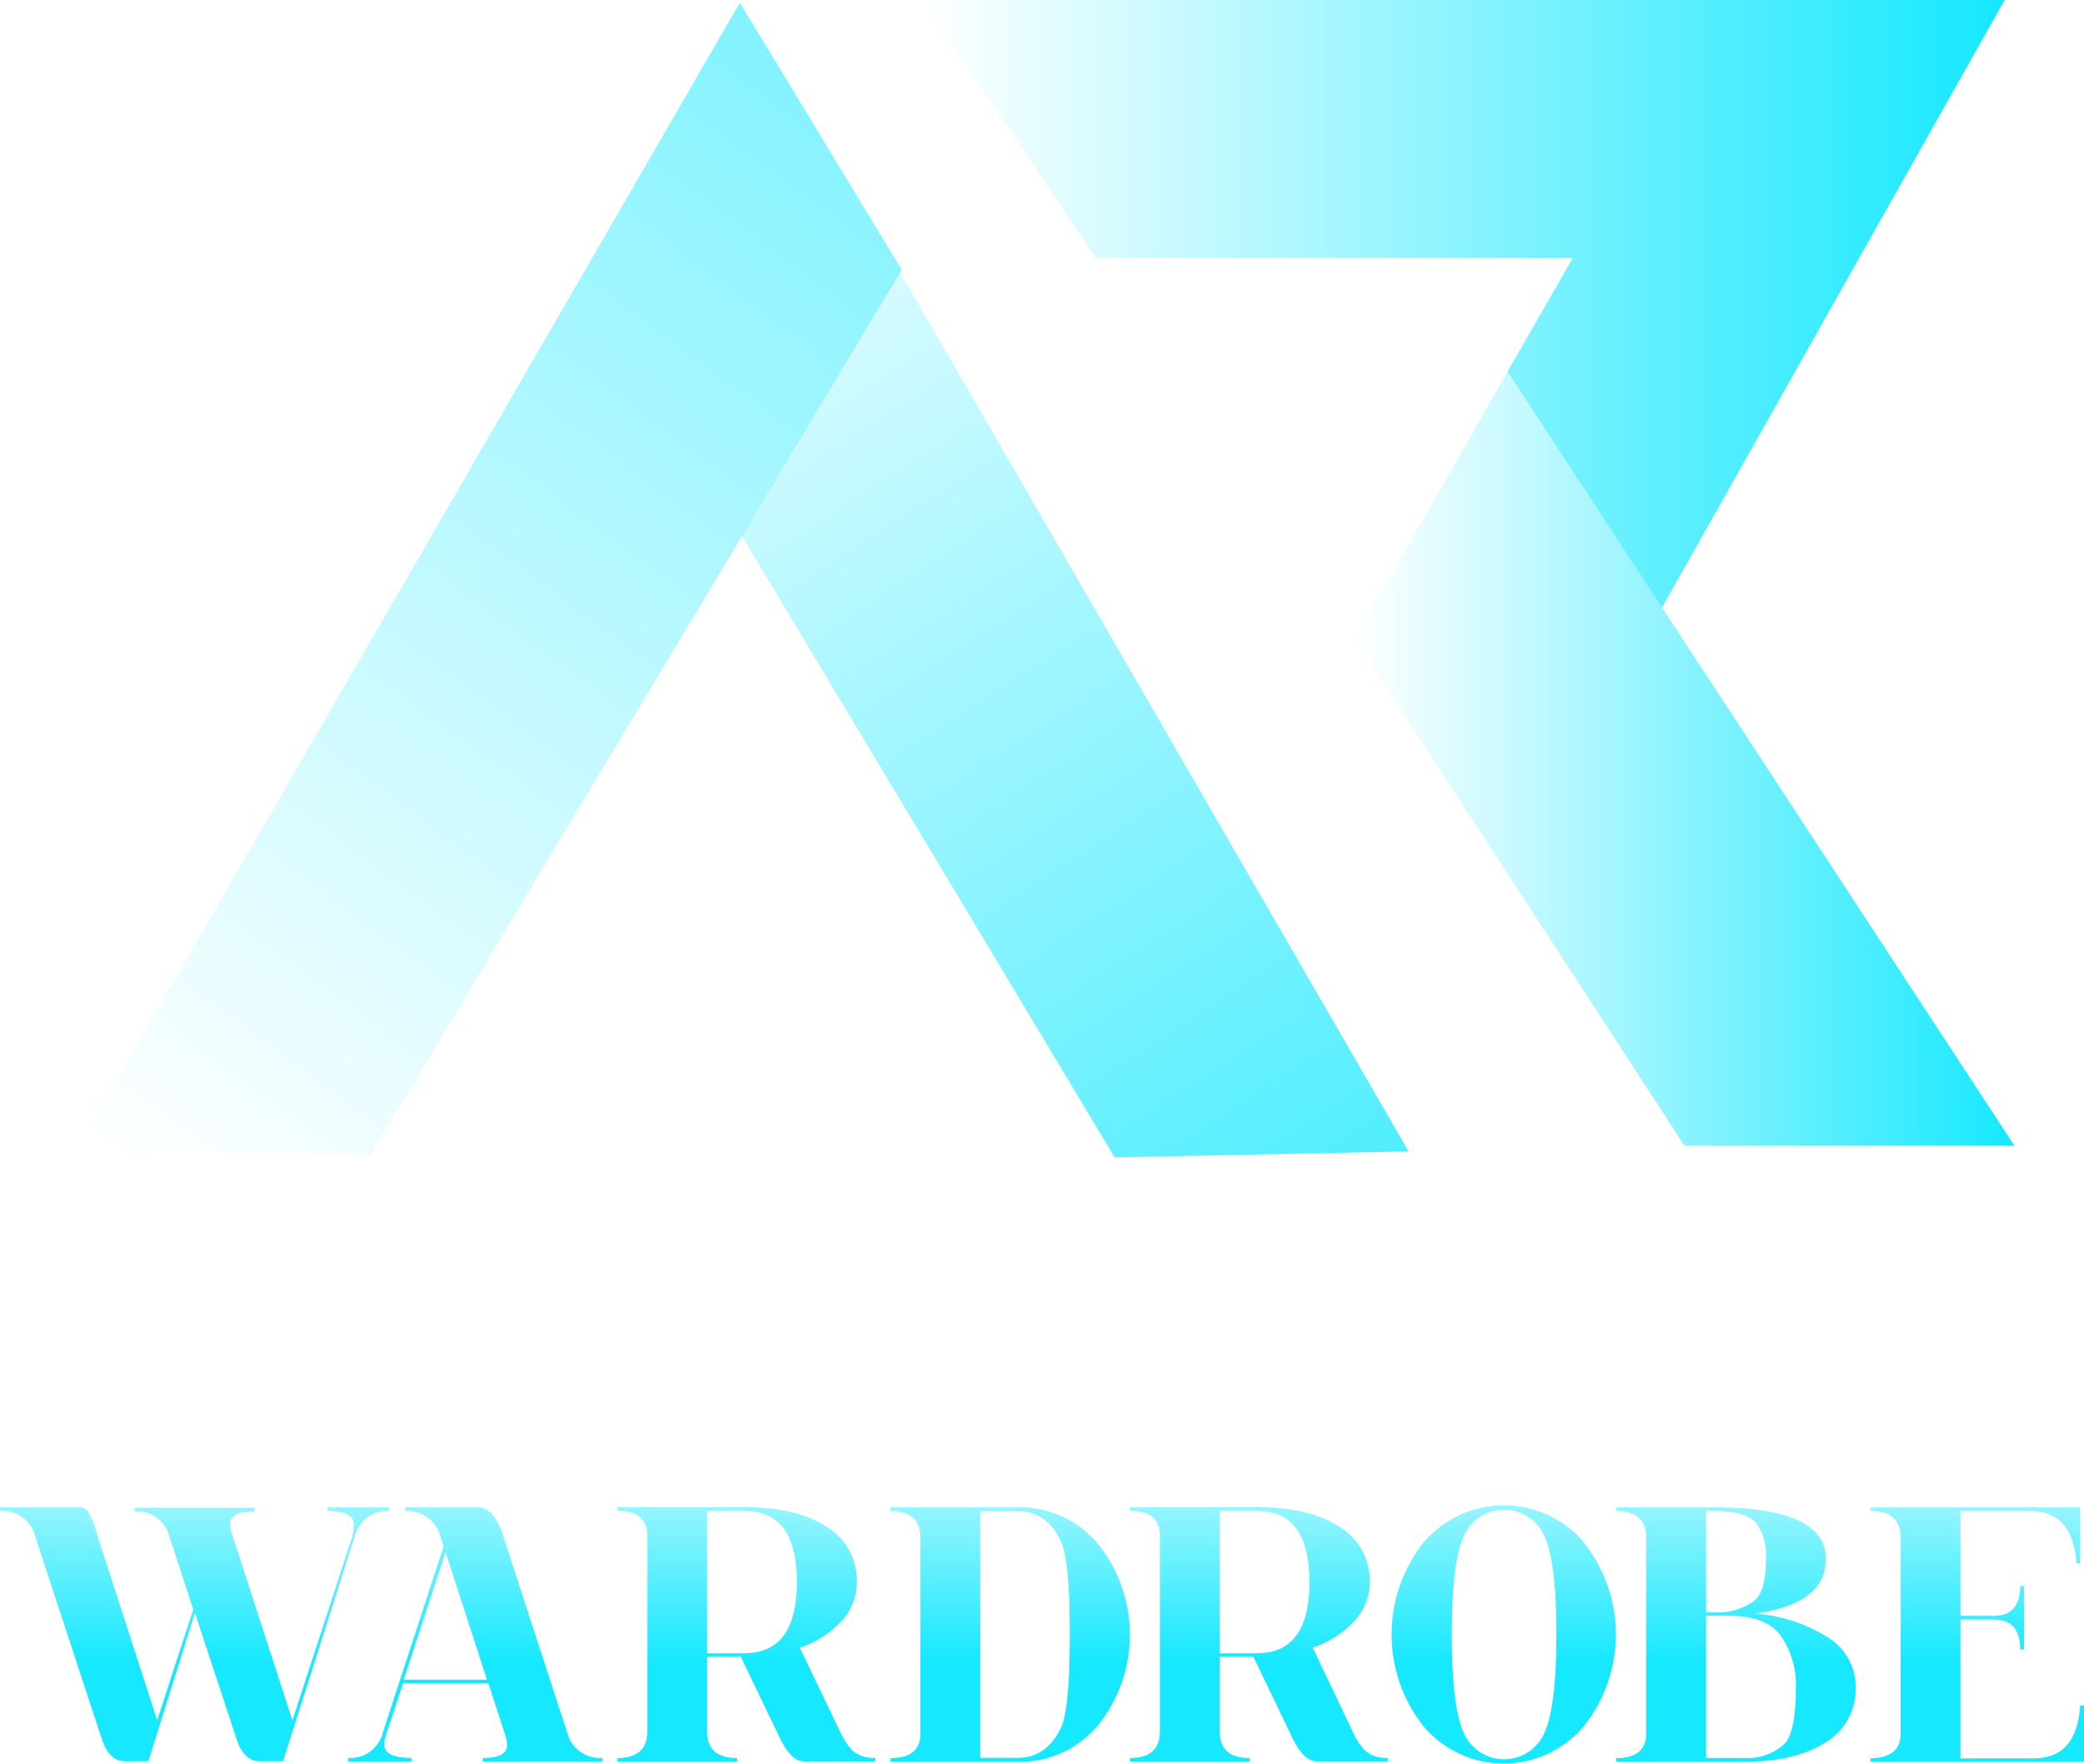
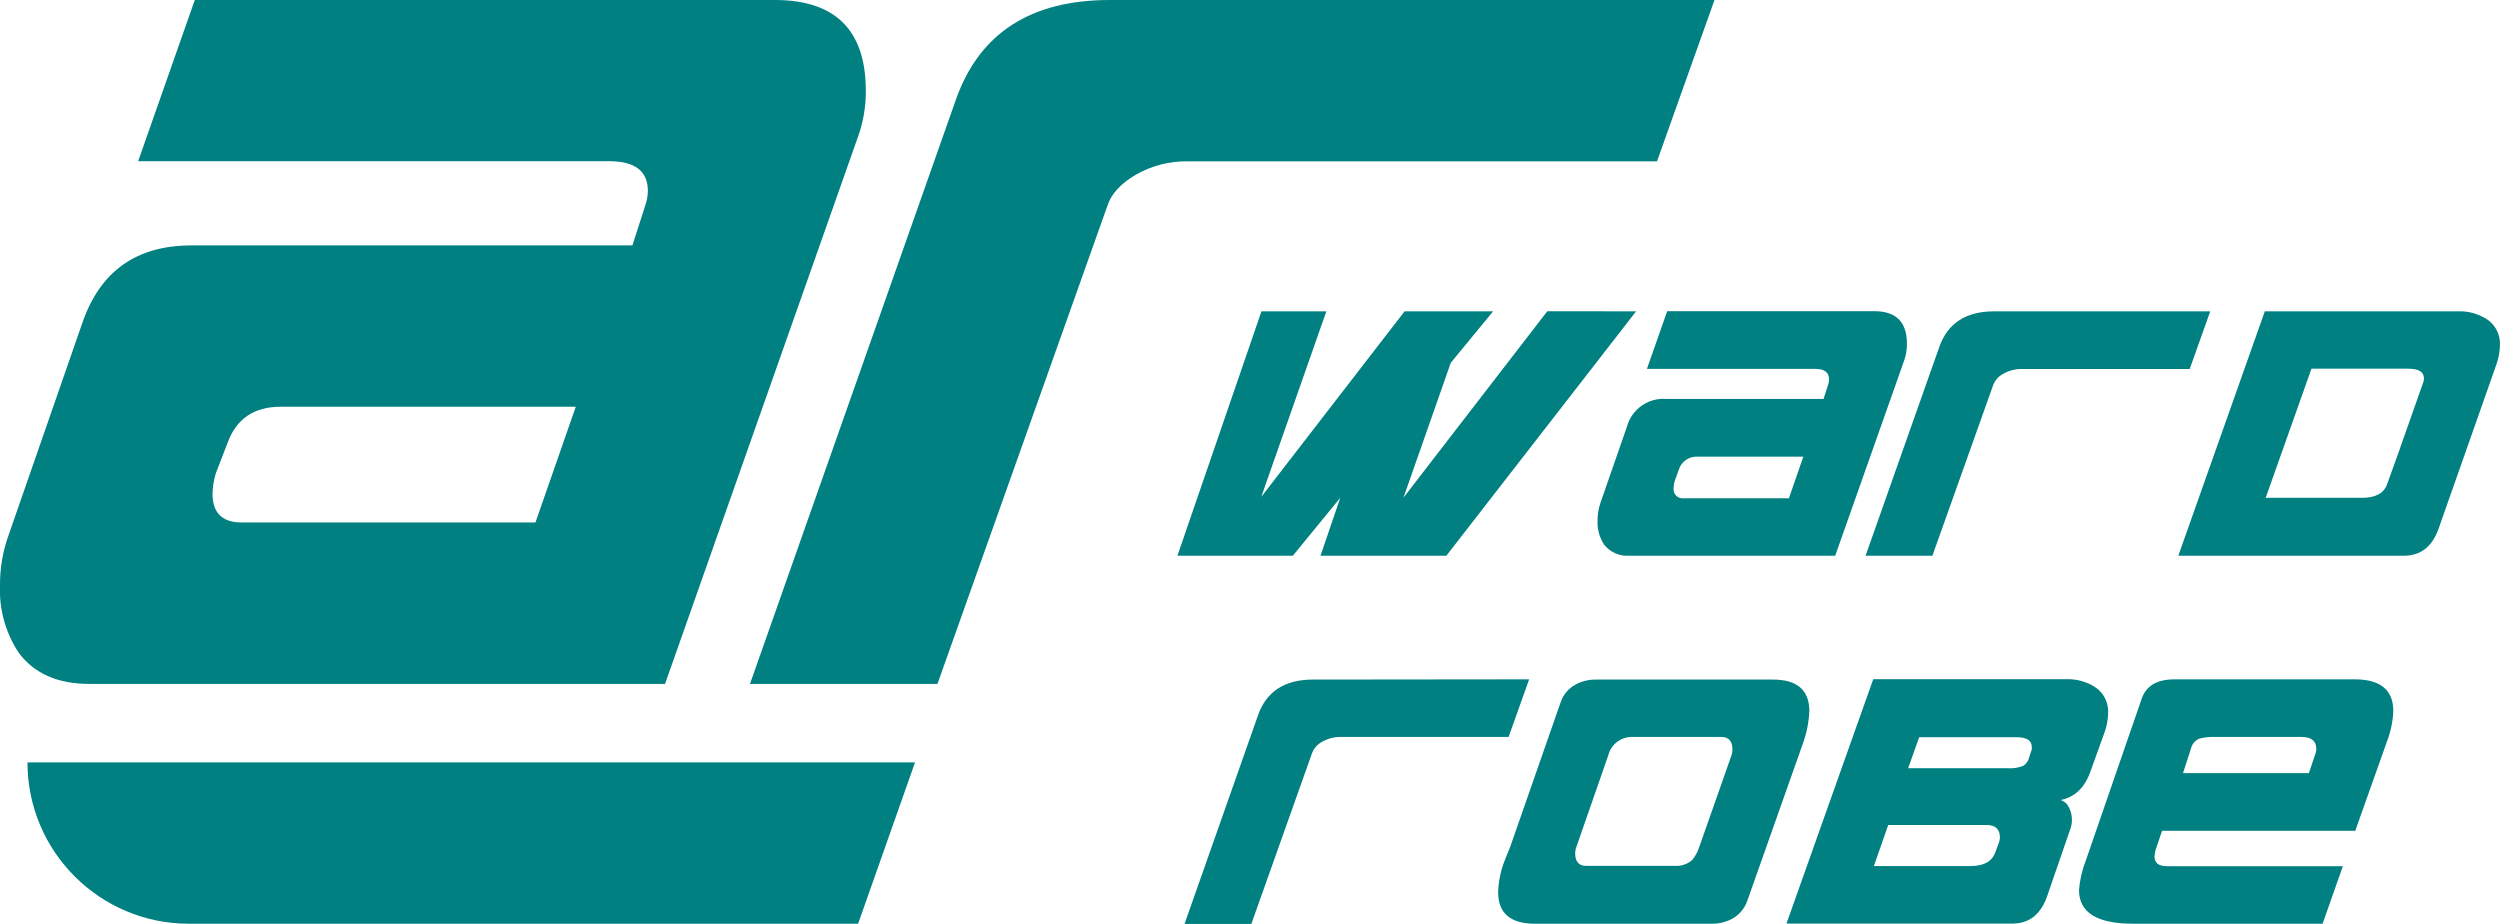
- <svg xmlns="http://www.w3.org/2000/svg" xmlns:xlink="http://www.w3.org/1999/xlink" viewBox="0 0 236.54 200.16">
+ <svg xmlns="http://www.w3.org/2000/svg" viewBox="0 0 437.01 161.47">
  <defs>
-     <style>.cls-1{fill:url(#linear-gradient);}.cls-2{fill:url(#linear-gradient-2);}.cls-3{fill:url(#linear-gradient-3);}.cls-4{fill:url(#linear-gradient-4);}.cls-5{fill:url(#linear-gradient-5);}.cls-6{fill:url(#linear-gradient-6);}.cls-7{fill:url(#linear-gradient-7);}.cls-8{fill:url(#linear-gradient-8);}.cls-9{fill:url(#linear-gradient-9);}.cls-10{fill:url(#linear-gradient-10);}.cls-11{fill:url(#linear-gradient-11);}.cls-12{fill:url(#linear-gradient-12);}</style>
-     <linearGradient id="linear-gradient" x1="68.89" y1="9.2" x2="178.85" y2="179.41" gradientUnits="userSpaceOnUse">
-       <stop offset="0" stop-color="#fff" />
-       <stop offset="1" stop-color="#15e8ff" />
-     </linearGradient>
-     <linearGradient id="linear-gradient-2" x1="13.72" y1="132.38" x2="178.82" y2="-90.94" xlink:href="#linear-gradient" />
-     <linearGradient id="linear-gradient-3" x1="104.65" y1="34.49" x2="227.54" y2="34.49" xlink:href="#linear-gradient" />
-     <linearGradient id="linear-gradient-4" x1="153.76" y1="86.12" x2="228.65" y2="86.12" xlink:href="#linear-gradient" />
-     <linearGradient id="linear-gradient-5" x1="22.08" y1="156.53" x2="22.08" y2="188.7" xlink:href="#linear-gradient" />
-     <linearGradient id="linear-gradient-6" x1="53.93" y1="156.53" x2="53.93" y2="188.7" xlink:href="#linear-gradient" />
-     <linearGradient id="linear-gradient-7" x1="84.71" y1="156.53" x2="84.71" y2="188.7" xlink:href="#linear-gradient" />
-     <linearGradient id="linear-gradient-8" x1="114.66" y1="156.53" x2="114.66" y2="188.7" xlink:href="#linear-gradient" />
-     <linearGradient id="linear-gradient-9" x1="142.89" y1="156.53" x2="142.89" y2="188.7" xlink:href="#linear-gradient" />
-     <linearGradient id="linear-gradient-10" x1="170.71" y1="156.53" x2="170.71" y2="188.7" xlink:href="#linear-gradient" />
-     <linearGradient id="linear-gradient-11" x1="197.04" y1="156.53" x2="197.04" y2="188.7" xlink:href="#linear-gradient" />
-     <linearGradient id="linear-gradient-12" x1="224.43" y1="156.53" x2="224.43" y2="188.7" xlink:href="#linear-gradient" />
+     <style>.cls-1{fill:#008081;}</style>
  </defs>
  <g id="Layer_2" data-name="Layer 2">
    <g id="Layer_1-2" data-name="Layer 1">
-       <polygon class="cls-1" points="159.88 130.68 126.52 131.36 66.27 30.94 84.65 0.64 159.88 130.68" />
-       <polygon class="cls-2" points="8.73 130.36 42.1 131.04 102.35 30.62 83.97 0.32 8.73 130.36" />
-       <polyline class="cls-3" points="188.63 68.99 227.54 0 104.65 0 124.39 29.28 178.52 29.28 171.01 42.35" />
-       <polygon class="cls-4" points="171.12 42.19 228.65 130.04 191.2 130.04 153.76 72.49 171.12 42.19" />
-       <path class="cls-5" d="M44.17,171.49v-.42h-7v.42c2,0,3,.51,3,1.52a7,7,0,0,1-.14,1.26l-6.84,21-6.8-21a4.28,4.28,0,0,1-.28-1.3c0-.95.93-1.43,2.78-1.43v-.42H15.29v.42a3.78,3.78,0,0,1,3.95,2.89l2.7,8.23-4.1,12.59-6.79-21A11,11,0,0,0,10,171.58a1.12,1.12,0,0,0-1-.51H0v.42a3.78,3.78,0,0,1,4,2.89l7.56,23c.55,1.68,1.43,2.52,2.63,2.52h2.65l1.37-4.35,3.92-12.49,4.72,14.32c.55,1.68,1.43,2.52,2.63,2.52h2.65l1.38-4.34,6.76-21.22A3.81,3.81,0,0,1,44.17,171.49Z" />
-       <path class="cls-6" d="M64.38,196.63l-7.31-22.42c-.68-2.09-1.62-3.14-2.84-3.14H46v.42A3.9,3.9,0,0,1,50,174.38l.36,1.1-6.9,21.15a3.8,3.8,0,0,1-3.95,2.89v.42h7.19v-.42c-2,0-3.08-.5-3.08-1.49a4.11,4.11,0,0,1,.24-1.24l1.9-5.76h9.67l1.88,5.77a4.36,4.36,0,0,1,.25,1.28q0,1.44-2.76,1.44v.42H68.37v-.42A3.83,3.83,0,0,1,64.38,196.63Zm-18.55-6,4.75-14.46,4.69,14.46Z" />
-       <path class="cls-7" d="M95.4,196.64,90.78,187a11.14,11.14,0,0,0,4.72-3,6.37,6.37,0,0,0,1.75-4.37,7.11,7.11,0,0,0-3.46-6.37c-2.31-1.48-5.4-2.21-9.28-2.21H70.07v.42c2.18,0,3.31.87,3.4,2.59v22.47c0,2-1.14,3-3.4,3v.42H83.66v-.42q-3.41,0-3.4-3v-8.5h3.82l4.21,8.75c.93,2.1,1.93,3.14,3,3.14h8.06v-.42a3.6,3.6,0,0,1-2.64-.85A7.64,7.64,0,0,1,95.4,196.64Zm-10.89-9H80.26V171.49h4.25q5.94,0,5.94,8.07T84.51,187.63Z" />
-       <path class="cls-8" d="M115.51,171.07H101.07v.42c2.26,0,3.4,1,3.4,3v22.46c-.09,1.73-1.22,2.59-3.4,2.59v.42h14.44a11.51,11.51,0,0,0,9.15-4.18,16.44,16.44,0,0,0,0-20.51A11.51,11.51,0,0,0,115.51,171.07Zm4.92,25q-1.61,3.43-4.92,3.44h-4.25v-28h4.25q3.31,0,4.92,3.44c.68,1.45,1,5,1,10.58S121.11,194.64,120.43,196.08Z" />
-       <path class="cls-9" d="M153.58,196.64,149,187a11.14,11.14,0,0,0,4.72-3,6.42,6.42,0,0,0,1.75-4.37,7.1,7.1,0,0,0-3.47-6.37c-2.3-1.48-5.4-2.21-9.27-2.21H128.25v.42c2.18,0,3.31.87,3.4,2.59v22.47c0,2-1.14,3-3.4,3v.42h13.59v-.42q-3.41,0-3.4-3v-8.5h3.82l4.21,8.75c.93,2.1,1.93,3.14,3,3.14h8.05v-.42a3.57,3.57,0,0,1-2.63-.85A7.64,7.64,0,0,1,153.58,196.64Zm-10.89-9h-4.25V171.49h4.25q5.94,0,5.94,8.07T142.69,187.63Z" />
-       <path class="cls-10" d="M179.84,175.12a11.94,11.94,0,0,0-18.3,0,16.82,16.82,0,0,0,0,20.77,11.9,11.9,0,0,0,18.26,0,16.74,16.74,0,0,0,0-20.77Zm-4.62,21.73a5,5,0,0,1-9,0q-1.44-2.94-1.44-11.34t1.44-11.34a5,5,0,0,1,9,0q1.44,2.93,1.44,11.34T175.22,196.85Z" />
-       <path class="cls-11" d="M207.4,185.8a17.84,17.84,0,0,0-8.23-2.67c5.37-.71,8.07-2.78,8.07-6.2q0-5.87-12.74-5.86H183.45v.42q3.41,0,3.4,3v22.46c-.08,1.73-1.22,2.59-3.4,2.59v.42h14.44c3.88,0,7-.72,9.28-2.18a7,7,0,0,0,3.46-6.31A6.55,6.55,0,0,0,207.4,185.8Zm-13.75-14.31h.85c2.46,0,4.07.46,4.84,1.36a6.25,6.25,0,0,1,1.1,4.16c0,2.35-.42,3.9-1.27,4.63A7,7,0,0,1,194.5,183h-.85Zm8.91,26.42a6.16,6.16,0,0,1-4.67,1.61h-4.24V183.38h2.54q4.17,0,5.86,2.17a9.66,9.66,0,0,1,1.79,5.9Q203.84,196.6,202.56,197.91Z" />
-       <path class="cls-12" d="M236.11,193.57q-.37,6-5.31,6h-8.28V183.81h3.78q3,0,3,3.39h.43V180h-.43q0,3.39-3,3.39h-3.78V171.49h7.86q4.92,0,5.31,5.95h.42v-6.37H212.33v.42q3.4,0,3.4,3v22.46q-.14,2.59-3.4,2.59v.42h24.21v-6.37Z" />
+       <path class="cls-1" d="M150,23.85l-33.75,95.7H15.6q-8.25,0-12.3-5.41A19.76,19.76,0,0,1,0,102.42a25.41,25.41,0,0,1,1.5-8.87L14.4,56.43Q19.05,42.9,33.45,42.9h77.1l2.25-7a7.9,7.9,0,0,0,.45-2.52q0-5.2-6.75-5.2H24.15L34.05,0h101.4q15.9,0,15.9,15.9A23.29,23.29,0,0,1,150,23.85ZM100.65,71.1H49.05q-7,0-9.3,6.39l-2,5.18a12.69,12.69,0,0,0-.6,3.66q0,5,5.1,5H93.6Z" />
+       <path class="cls-1" d="M299.7,0,289.65,28.2h-82a17.66,17.66,0,0,0-9.08,2.33q-4,2.32-5,5.47l-29.7,83.55H131.1l36-102.15Q173.25,0,194,0Z" />
+       <path class="cls-1" d="M150,161.47l9.95-28.2H4.8A28.21,28.21,0,0,0,33,161.47Z" />
+       <path class="cls-1" d="M286,54.42,252.83,97.14h-22L234.29,87,226,97.14H205.82l14.69-42.72h11.34L220.47,86.86l25.06-32.44H261l-7.4,9L245.33,87l25.14-32.59Z" />
+       <path class="cls-1" d="M332.86,63,320.8,97.14h-36a5.12,5.12,0,0,1-4.39-1.93A7.05,7.05,0,0,1,279.26,91a9.29,9.29,0,0,1,.53-3.17l4.61-13.26a6.6,6.6,0,0,1,6.81-4.84h27.55l.81-2.49a3.06,3.06,0,0,0,.16-.9c0-1.24-.81-1.86-2.41-1.86H287.89l3.54-10.08h36.23c3.79,0,5.68,1.9,5.68,5.68A8.4,8.4,0,0,1,332.86,63ZM315.23,79.83H296.79a3.22,3.22,0,0,0-3.33,2.28L292.77,84a4.27,4.27,0,0,0-.22,1.3,1.6,1.6,0,0,0,1.82,1.8h18.34Z" />
+       <path class="cls-1" d="M386.36,54.42,382.77,64.5H353.45a6.36,6.36,0,0,0-3.25.83,3.73,3.73,0,0,0-1.79,2L337.79,97.14H326.11L339,60.64q2.2-6.22,9.6-6.22Z" />
+       <path class="cls-1" d="M436.42,63.59,426.29,92.37q-1.67,4.77-6.06,4.77H380.78L395.9,54.42h33.71A8.75,8.75,0,0,1,435,56,5.13,5.13,0,0,1,437,60.32,10.49,10.49,0,0,1,436.42,63.59Zm-12.76,3a1.52,1.52,0,0,0,.06-.42c0-1.15-.91-1.72-2.74-1.72H404.05l-8,22.57h16.83q3.54,0,4.39-2.36l.33-.91Q417.88,83.1,423.66,66.64Z" />
+       <path class="cls-1" d="M267.3,118.75l-3.59,10.07H234.39a6.35,6.35,0,0,0-3.24.83,3.76,3.76,0,0,0-1.8,2l-10.61,29.86H207.06L219.92,125q2.19-6.21,9.59-6.21Z" />
+       <path class="cls-1" d="M315.12,130.06l-9.7,27.44a5.67,5.67,0,0,1-2.74,3.16,7.17,7.17,0,0,1-3.37.81h-31q-6.43,0-6.43-5.52a16.63,16.63,0,0,1,1.23-5.74L264,148l8.79-25.19a5.48,5.48,0,0,1,2.68-3.17,7.2,7.2,0,0,1,3.43-.85h31q6.38,0,6.38,5.52A19.1,19.1,0,0,1,315.12,130.06Zm-12.49,2.09a3,3,0,0,0,.21-1.08c0-1.5-.64-2.25-1.93-2.25H285.37a4.24,4.24,0,0,0-4.24,3.22l-5.57,16a3,3,0,0,0-.21,1.12c0,1.47.64,2.2,1.92,2.2h15.55a4.14,4.14,0,0,0,2.95-1,6.38,6.38,0,0,0,1.23-2.2Z" />
+       <path class="cls-1" d="M367.92,127.91l-2.52,7q-1.5,4.19-5.2,4.94a2.29,2.29,0,0,1,1.42,1.23,4.64,4.64,0,0,1,.56,2.3,4.4,4.4,0,0,1-.27,1.5l-4.07,11.8c-1.11,3.18-3.14,4.77-6.11,4.77H312.28l15.17-42.72h33.66a8.77,8.77,0,0,1,5.33,1.52,5.11,5.11,0,0,1,2.07,4.37A10.49,10.49,0,0,1,367.92,127.91Zm-18.44,19.21a2.78,2.78,0,0,0,.11-.75c0-1.44-.79-2.16-2.36-2.16H330.07l-2.51,7.18h16.88q3.48,0,4.34-2.38ZM355.16,131a1.63,1.63,0,0,0,0-.43c0-1.13-.89-1.7-2.68-1.7h-17l-1.93,5.42H351a6,6,0,0,0,2.68-.43,2.32,2.32,0,0,0,1-1.38Z" />
+       <path class="cls-1" d="M417.29,129.5l-5.58,15.73H377.94L377,148a5.33,5.33,0,0,0-.38,1.73c0,1.12.72,1.68,2.15,1.68h30.77L406,161.47H372.85q-9.44,0-9.43-5.9a17.77,17.77,0,0,1,1.17-5.09l9.81-28.41c.79-2.22,2.7-3.32,5.74-3.32H411.6q6.76,0,6.76,5.56A16.66,16.66,0,0,1,417.29,129.5Zm-12.49,2.09a2.26,2.26,0,0,0,.1-.69c0-1.39-.87-2.08-2.62-2.08h-15a9.66,9.66,0,0,0-2.74.27,2.39,2.39,0,0,0-1.5,1.59l-1.44,4.47h22Z" />
    </g>
  </g>
</svg>
